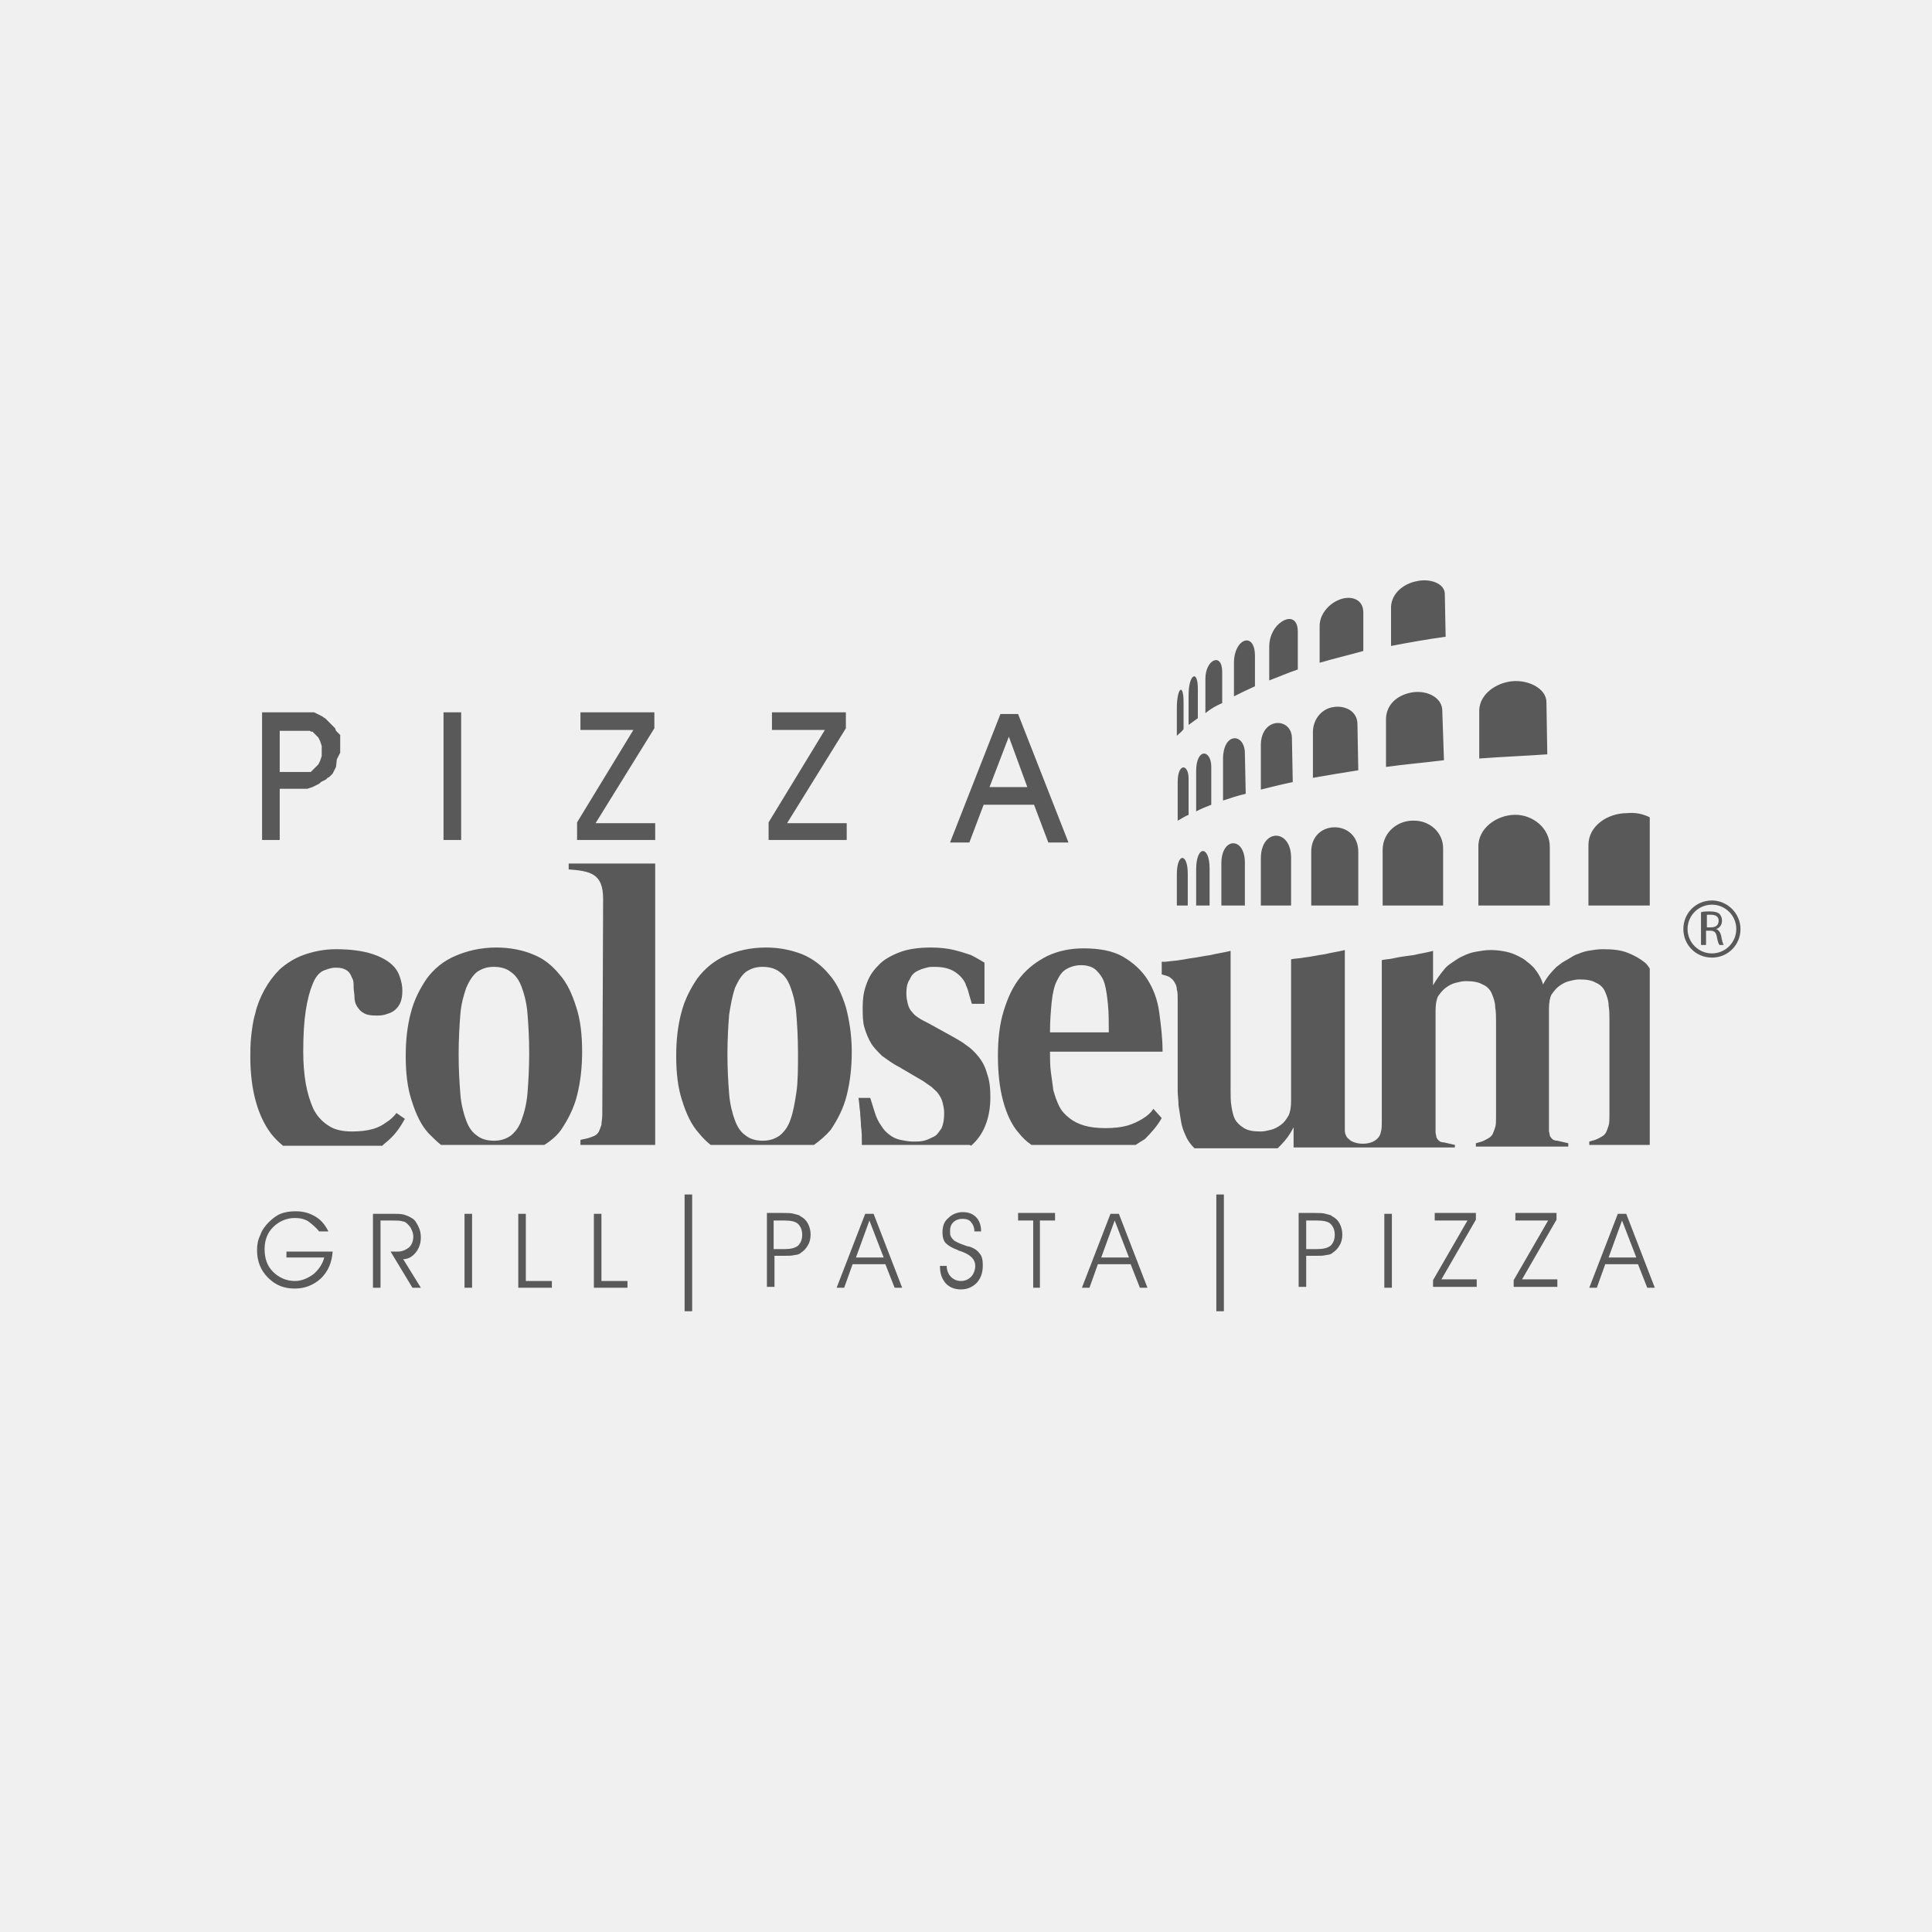
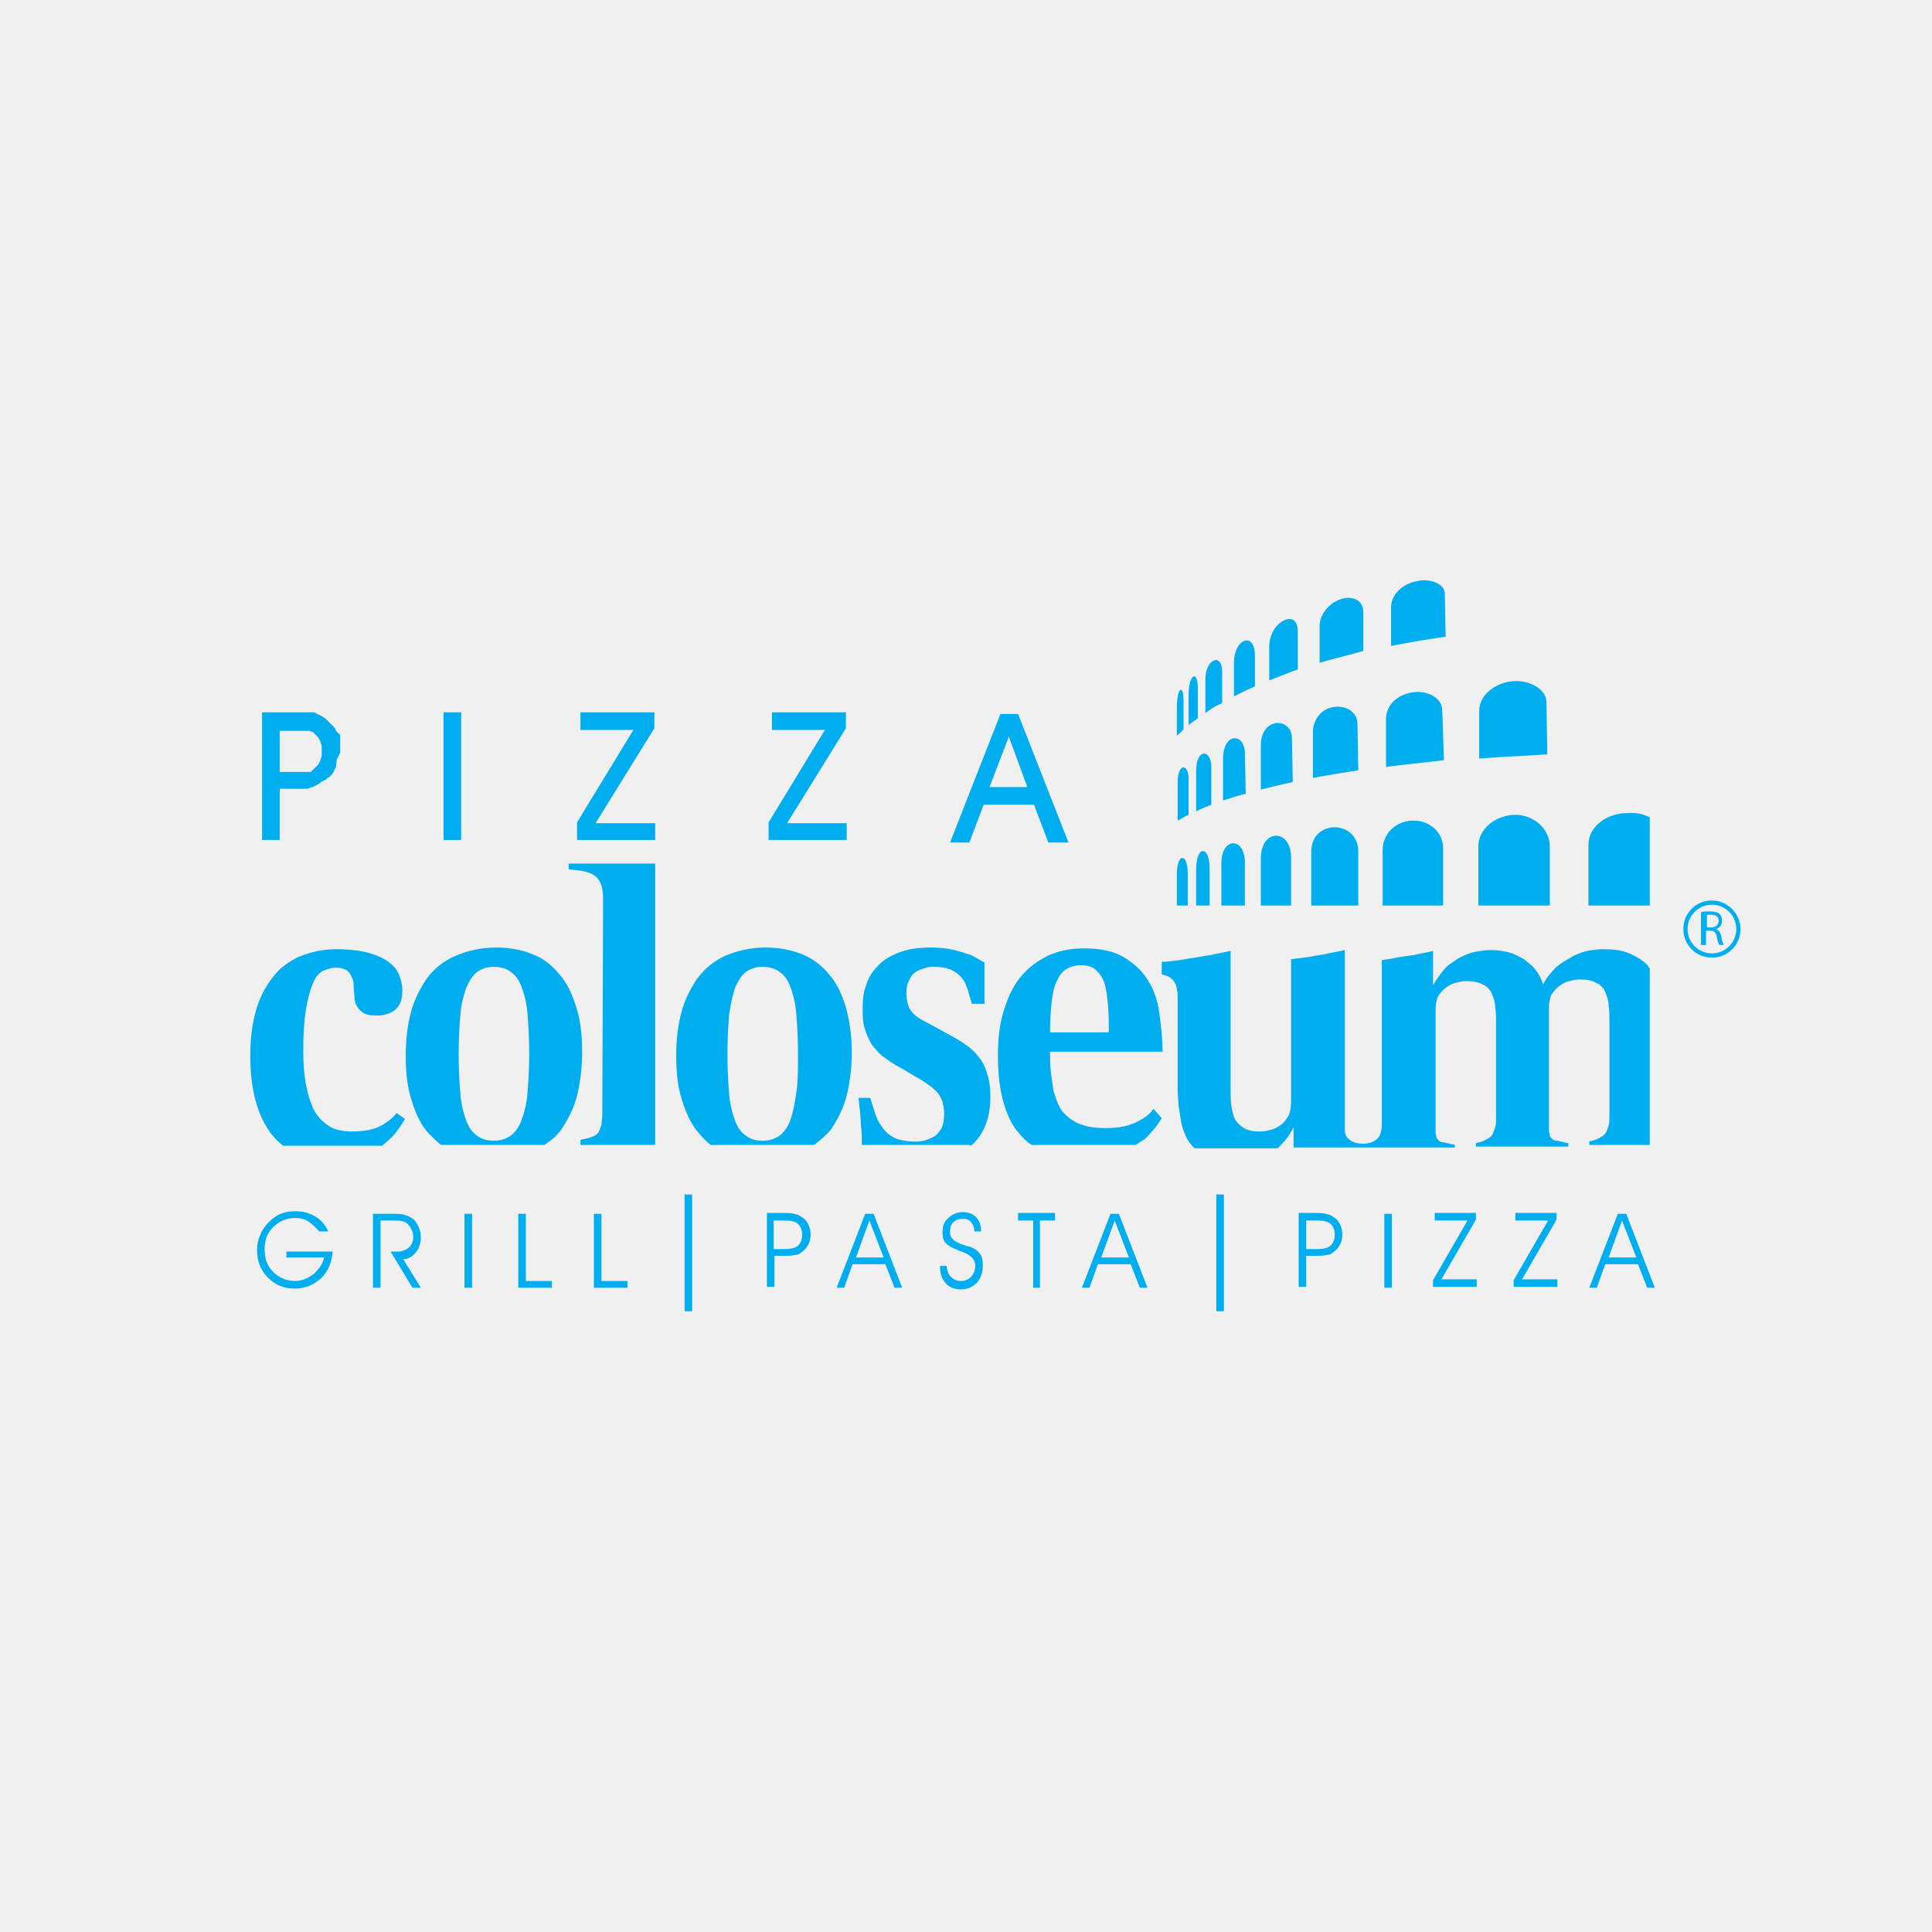
<svg xmlns="http://www.w3.org/2000/svg" width="230" height="230" viewBox="0 0 230 230" fill="none">
-   <path d="M196.4 136.3H189.2V135.9L189.9 135.7C190.2 135.6 190.5 135.4 190.7 135.3C190.9 135.2 191.1 135 191.2 134.8C191.3 134.6 191.4 134.3 191.5 134C191.6 133.7 191.6 133.3 191.6 132.8V121.4C191.6 120.8 191.6 120.3 191.5 119.7C191.5 119.1 191.3 118.6 191.1 118.1C190.9 117.6 190.5 117.2 190 117C189.5 116.7 188.9 116.6 188 116.6C187.6 116.6 187.2 116.7 186.8 116.8C186.4 116.9 186 117.1 185.6 117.4C185.2 117.7 185 118 184.7 118.4C184.5 118.8 184.4 119.4 184.4 120.1V134.6C184.4 134.8 184.5 135 184.5 135.2C184.6 135.4 184.7 135.5 184.8 135.6C184.9 135.7 185.1 135.8 185.4 135.8L186.7 136.1V136.5H175.7V136.1L176.4 135.9C176.7 135.8 177 135.6 177.2 135.5C177.4 135.4 177.6 135.2 177.7 135C177.8 134.8 177.9 134.5 178 134.2C178.1 133.9 178.1 133.5 178.1 133V121.6C178.1 121 178.1 120.5 178 119.9C178 119.3 177.8 118.8 177.6 118.3C177.4 117.8 177 117.4 176.5 117.2C176 116.9 175.3 116.8 174.5 116.8C174.1 116.8 173.7 116.9 173.3 117C172.9 117.1 172.5 117.3 172.1 117.6C171.7 117.9 171.5 118.2 171.2 118.6C171 119 170.9 119.6 170.9 120.3V134.8C170.9 135 171 135.2 171 135.4C171.1 135.6 171.2 135.7 171.3 135.8C171.4 135.9 171.6 136 171.9 136L173.2 136.3V136.6H154V134.2C153.6 135 153.1 135.7 152.5 136.3L152.1 136.7H142.2C141.8 136.3 141.4 135.8 141.2 135.3C140.9 134.7 140.7 134.1 140.6 133.5C140.5 132.9 140.4 132.2 140.3 131.6C140.3 131 140.2 130.4 140.2 129.8V119C140.2 118.5 140.2 118.1 140.1 117.8C140.1 117.5 140 117.2 139.8 116.9C139.7 116.7 139.5 116.5 139.2 116.3C139 116.2 138.7 116.1 138.3 116V114.5H138.7C139.7 114.4 140.6 114.3 141.6 114.1C142.5 114 143.3 113.8 144.1 113.7C144.9 113.5 145.7 113.4 146.5 113.2V129.9C146.5 130.5 146.5 131.1 146.6 131.7C146.7 132.3 146.8 132.8 147 133.2C147.2 133.6 147.6 134 148.1 134.3C148.6 134.6 149.2 134.7 150.1 134.7C150.5 134.7 150.9 134.6 151.3 134.5C151.7 134.4 152.1 134.2 152.5 133.9C152.9 133.6 153.1 133.3 153.4 132.8C153.6 132.4 153.7 131.8 153.7 131.1V114.2C154.2 114.1 154.7 114.1 155.2 114C156.1 113.9 156.9 113.7 157.7 113.6C158.5 113.4 159.3 113.3 160.1 113.1V134.6C160.1 134.9 160.2 135.1 160.3 135.3C160.4 135.5 160.6 135.6 160.8 135.8C162 136.5 164.2 136.2 164.4 134.7C164.5 134.4 164.5 134 164.5 133.5V114.3C164.9 114.2 165.4 114.2 165.8 114.1C166.7 113.9 167.5 113.8 168.3 113.7C169.1 113.5 169.9 113.4 170.6 113.2V117.3C171 116.6 171.5 115.9 172.1 115.2C172.4 114.9 172.7 114.7 173 114.5C173.3 114.3 173.7 114 174.2 113.8C174.6 113.6 175.1 113.4 175.7 113.3C176.3 113.2 176.8 113.1 177.5 113.1C178.2 113.1 178.8 113.2 179.3 113.3C179.8 113.4 180.3 113.6 180.7 113.8C181.1 114 181.5 114.2 181.8 114.5C182.1 114.7 182.4 115 182.6 115.2C183.1 115.8 183.5 116.5 183.7 117.2C184.1 116.4 184.6 115.8 185.3 115.1C185.6 114.9 185.9 114.6 186.3 114.4C186.7 114.2 187.1 113.9 187.5 113.7C188 113.5 188.5 113.3 189 113.2C189.6 113.1 190.2 113 190.8 113C192 113 192.9 113.1 193.7 113.4C194.5 113.7 195.2 114.1 195.7 114.5C196 114.7 196.2 115 196.4 115.3V136.3ZM48.2 133.2C47.7 134.1 47.1 135 46.3 135.7C46.1 135.9 45.8 136.1 45.5 136.4H33.7C33.2 136 32.7 135.5 32.3 135C30.7 132.9 29.8 129.8 29.8 125.8C29.8 125.1 29.8 124.3 29.9 123.4C30 122.5 30.1 121.6 30.4 120.6C30.6 119.7 31 118.7 31.5 117.8C32 116.9 32.6 116.1 33.3 115.4C34.1 114.7 35 114.1 36.1 113.7C37.2 113.3 38.5 113 40 113C41.7 113 43.1 113.2 44.1 113.5C45.1 113.8 45.9 114.2 46.5 114.7C47.1 115.2 47.4 115.7 47.6 116.3C47.8 116.9 47.9 117.4 47.9 117.9C47.9 118.6 47.8 119.1 47.6 119.5C47.4 119.9 47.1 120.2 46.8 120.4C46.5 120.6 46.1 120.7 45.8 120.8C45.4 120.9 45.1 120.9 44.8 120.9C44.1 120.9 43.6 120.8 43.3 120.6C42.9 120.4 42.7 120.1 42.5 119.8C42.3 119.5 42.2 119.1 42.2 118.7C42.2 118.3 42.1 117.9 42.1 117.6C42.1 117.1 42.1 116.7 41.9 116.4C41.8 116.1 41.6 115.8 41.5 115.7C41.3 115.5 41.1 115.4 40.8 115.3C40.5 115.2 40.2 115.2 39.9 115.2C39.4 115.2 38.9 115.4 38.4 115.6C37.9 115.9 37.5 116.4 37.2 117.2C36.9 117.9 36.6 119 36.4 120.3C36.2 121.6 36.1 123.2 36.1 125.2C36.1 126.6 36.2 127.8 36.4 129C36.6 130.1 36.9 131.1 37.3 132C37.7 132.8 38.3 133.5 39.1 134C39.8 134.5 40.8 134.7 41.9 134.7C42.9 134.7 43.7 134.6 44.4 134.4C45.1 134.2 45.6 133.9 46 133.6C46.5 133.3 46.9 132.9 47.2 132.5L48.2 133.2ZM115.4 136.3H102.6V136C102.6 135.4 102.6 134.7 102.5 134.1C102.5 133.5 102.4 132.9 102.4 132.4C102.3 131.8 102.3 131.3 102.2 130.7H103.6L104.1 132.3C104.3 133 104.6 133.6 104.9 134C105.2 134.5 105.5 134.8 105.9 135.1C106.3 135.4 106.7 135.6 107.2 135.7C107.7 135.8 108.2 135.9 108.7 135.9C109.1 135.9 109.6 135.9 110 135.8C110.4 135.7 110.8 135.5 111.2 135.3C111.6 135.1 111.8 134.7 112.1 134.3C112.3 133.8 112.4 133.3 112.4 132.5C112.4 132 112.3 131.6 112.2 131.2C112.1 130.8 111.9 130.5 111.7 130.2C111.5 129.9 111.2 129.7 110.9 129.4C110.6 129.2 110.2 128.9 109.9 128.7L107 127C106.2 126.6 105.6 126.1 105 125.7C104.5 125.2 104 124.7 103.7 124.2C103.4 123.7 103.1 123 102.9 122.3C102.7 121.6 102.7 120.8 102.7 119.9C102.7 119 102.8 118.1 103.1 117.3C103.4 116.4 103.8 115.7 104.5 115C105.1 114.3 106 113.8 107 113.4C108 113 109.3 112.8 110.8 112.8C111.8 112.8 112.8 112.9 113.6 113.1C114.4 113.3 115 113.5 115.6 113.7C116.2 114 116.7 114.3 117.2 114.6V119.5H115.7L115.4 118.5C115.3 118.1 115.2 117.7 115 117.3C114.9 116.9 114.6 116.5 114.3 116.2C114 115.9 113.6 115.6 113.1 115.4C112.6 115.2 112 115.1 111.2 115.1C111 115.1 110.6 115.1 110.3 115.2C109.9 115.3 109.6 115.4 109.2 115.6C108.8 115.8 108.5 116.1 108.3 116.6C108 117 107.9 117.6 107.9 118.3C107.9 118.8 108 119.2 108.1 119.6C108.2 120 108.4 120.3 108.6 120.5C108.8 120.8 109.1 121 109.4 121.2C109.7 121.4 110.1 121.6 110.5 121.8L113.4 123.4C113.9 123.7 114.5 124 115 124.4C115.6 124.8 116 125.2 116.5 125.8C116.9 126.3 117.3 127 117.5 127.8C117.8 128.6 117.9 129.5 117.9 130.6C117.9 131.9 117.7 133 117.3 134C116.9 135 116.3 135.8 115.6 136.4C115.5 136.3 115.4 136.3 115.4 136.3ZM78 136.3H69.1V135.7L70 135.5C70.3 135.4 70.6 135.3 70.8 135.2C71 135.1 71.2 134.9 71.3 134.7C71.4 134.5 71.5 134.2 71.6 133.9C71.6 133.6 71.7 133.2 71.7 132.7L71.8 107C71.8 104 70.3 103.7 67.7 103.5V102.8H78V136.3Z" fill="#595959" />
-   <path d="M64.8 136.3H52.5C52 135.9 51.5 135.4 51 134.9C50.1 133.9 49.5 132.6 49 131C48.5 129.5 48.3 127.7 48.3 125.7C48.3 123.8 48.5 122.1 48.9 120.6C49.3 119 50 117.7 50.8 116.5C51.7 115.3 52.8 114.4 54.2 113.8C55.6 113.2 57.2 112.8 59.1 112.8C60.7 112.8 62.2 113.1 63.4 113.6C64.7 114.1 65.7 114.9 66.6 116C67.5 117 68.1 118.3 68.6 119.9C69.1 121.4 69.3 123.2 69.3 125.2C69.3 127.1 69.1 128.8 68.7 130.4C68.3 132 67.6 133.3 66.8 134.5C66.3 135.2 65.6 135.8 64.8 136.3ZM63 125.4C63 123.5 62.9 122 62.8 120.7C62.7 119.4 62.4 118.3 62.1 117.5C61.8 116.7 61.4 116.1 60.8 115.7C60.3 115.3 59.6 115.1 58.8 115.1C58 115.1 57.4 115.3 56.8 115.7C56.3 116.1 55.9 116.7 55.5 117.6C55.2 118.5 54.9 119.5 54.8 120.8C54.7 122.1 54.6 123.7 54.6 125.5C54.6 127.4 54.7 128.9 54.8 130.2C54.9 131.5 55.2 132.6 55.5 133.4C55.8 134.2 56.2 134.8 56.8 135.2C57.3 135.6 58 135.8 58.8 135.8C59.6 135.8 60.2 135.6 60.8 135.2C61.3 134.8 61.8 134.2 62.1 133.3C62.4 132.5 62.7 131.4 62.8 130.1C62.9 128.8 63 127.2 63 125.4ZM96.9 136.3H84.6C84.1 135.9 83.6 135.4 83.2 134.9C82.3 133.9 81.7 132.6 81.2 131C80.7 129.5 80.5 127.7 80.5 125.7C80.5 123.8 80.7 122.1 81.1 120.6C81.5 119 82.2 117.7 83 116.5C83.9 115.3 85 114.4 86.3 113.8C87.7 113.2 89.3 112.8 91.2 112.8C92.8 112.8 94.2 113.1 95.5 113.6C96.7 114.1 97.8 114.9 98.7 116C99.6 117 100.2 118.3 100.7 119.9C101.1 121.4 101.4 123.2 101.4 125.2C101.4 127.1 101.2 128.8 100.8 130.4C100.4 132 99.7 133.3 98.9 134.5C98.3 135.2 97.6 135.8 96.9 136.3ZM95 125.4C95 123.5 94.9 122 94.8 120.7C94.7 119.4 94.4 118.3 94.1 117.5C93.8 116.7 93.4 116.1 92.8 115.7C92.3 115.3 91.6 115.1 90.8 115.1C90 115.1 89.4 115.3 88.8 115.7C88.3 116.1 87.9 116.7 87.5 117.6C87.2 118.5 87 119.5 86.8 120.8C86.7 122.1 86.6 123.7 86.6 125.5C86.6 127.4 86.7 128.9 86.8 130.2C86.9 131.5 87.2 132.6 87.5 133.4C87.8 134.2 88.2 134.8 88.8 135.2C89.3 135.6 90 135.8 90.8 135.8C91.6 135.8 92.2 135.6 92.8 135.2C93.3 134.8 93.8 134.2 94.1 133.3C94.4 132.5 94.6 131.4 94.8 130.1C95 128.8 95 127.2 95 125.4ZM135.2 136.3H122.8C122.2 135.9 121.7 135.4 121.3 134.9C120.4 133.9 119.8 132.5 119.4 131C119 129.5 118.8 127.7 118.8 125.7C118.8 123.7 119 121.9 119.5 120.3C120 118.7 120.6 117.4 121.5 116.3C122.4 115.2 123.5 114.4 124.7 113.8C126 113.2 127.4 112.9 129 112.9C130.9 112.9 132.5 113.2 133.7 113.9C134.9 114.6 135.9 115.5 136.6 116.6C137.3 117.7 137.8 119 138 120.5C138.2 122 138.4 123.5 138.4 125.2H125C125 126 125 126.8 125.1 127.6C125.2 128.4 125.3 129.1 125.4 129.8C125.6 130.5 125.8 131.1 126.1 131.7C126.4 132.3 126.8 132.7 127.3 133.1C127.8 133.5 128.4 133.8 129.1 134C129.8 134.2 130.6 134.3 131.6 134.3C132.6 134.3 133.5 134.2 134.2 134C134.9 133.8 135.5 133.5 136 133.2C136.5 132.9 137 132.5 137.3 132L138.3 133.1C137.8 134 137.1 134.8 136.3 135.6C135.8 135.9 135.5 136.1 135.2 136.3ZM132 122.9C132 121.7 132 120.6 131.9 119.6C131.8 118.6 131.7 117.8 131.5 117.1C131.3 116.4 130.9 115.9 130.5 115.5C130.1 115.1 129.4 114.9 128.7 114.9C128 114.9 127.4 115.1 126.9 115.4C126.4 115.7 126.1 116.2 125.8 116.8C125.5 117.4 125.3 118.3 125.2 119.3C125.1 120.3 125 121.5 125 122.9H132ZM155.5 145.3V148.7H156.8C157.5 148.7 158 148.6 158.4 148.3C158.7 148 158.9 147.6 158.9 147C158.9 146.4 158.7 146 158.4 145.7C158.1 145.4 157.5 145.3 156.8 145.3H155.5ZM154.6 144.4H156.5C157 144.4 157.5 144.4 157.8 144.5C158.1 144.6 158.4 144.6 158.6 144.8C159 145 159.3 145.3 159.5 145.7C159.7 146.1 159.8 146.5 159.8 147C159.8 147.4 159.7 147.9 159.5 148.2C159.3 148.6 159 148.9 158.7 149.1C158.5 149.3 158.2 149.4 157.9 149.4C157.6 149.5 157.2 149.5 156.7 149.5H155.5V153.2H154.6V144.4ZM165.7 153.3H164.8V144.5H165.7V153.3ZM174.7 145.3H170.8V144.4H175.7V145.2L171.6 152.3H175.8V153.2H170.6V152.4L174.7 145.3ZM184.3 145.3H180.4V144.4H185.3V145.2L181.2 152.3H185.4V153.2H180.2V152.4L184.3 145.3ZM190.1 153.3H189.2L192.6 144.5H193.6L197 153.3H196.1L195 150.5H191.1L190.1 153.3ZM194.8 149.7L193.1 145.3L191.5 149.7H194.8ZM92.1 145.3V148.7H93.4C94.1 148.7 94.6 148.6 95 148.3C95.3 148 95.5 147.6 95.5 147C95.5 146.4 95.3 146 95 145.7C94.7 145.4 94.1 145.3 93.4 145.3H92.1ZM91.3 144.4H93.2C93.7 144.4 94.2 144.4 94.5 144.5C94.8 144.6 95.1 144.6 95.3 144.8C95.7 145 96 145.3 96.2 145.7C96.4 146.1 96.5 146.5 96.5 147C96.5 147.4 96.4 147.9 96.2 148.2C96 148.6 95.7 148.9 95.4 149.1C95.2 149.3 94.9 149.4 94.6 149.4C94.3 149.5 93.9 149.5 93.4 149.5H92.2V153.2H91.3V144.4ZM100.5 153.3H99.6L103 144.5H104L107.4 153.3H106.5L105.4 150.5H101.5L100.5 153.3ZM105.2 149.7L103.5 145.3L101.9 149.7H105.2ZM111.9 150.7H112.7C112.7 151.2 112.9 151.7 113.2 152C113.5 152.3 113.9 152.5 114.4 152.5C114.9 152.5 115.3 152.3 115.6 152C115.9 151.7 116.1 151.2 116.1 150.7C116.1 149.9 115.5 149.3 114.2 148.9C114.1 148.9 114 148.8 114 148.8C113.4 148.6 112.9 148.3 112.6 148C112.3 147.7 112.2 147.2 112.2 146.7C112.2 146 112.4 145.4 112.9 145C113.3 144.6 113.9 144.3 114.6 144.3C115.3 144.3 115.8 144.5 116.2 144.9C116.6 145.3 116.8 145.9 116.8 146.6H116C116 146.1 115.8 145.7 115.6 145.5C115.4 145.2 115 145.1 114.6 145.1C114.2 145.1 113.8 145.2 113.5 145.5C113.2 145.8 113.1 146.1 113.1 146.6C113.1 146.8 113.1 147 113.2 147.2C113.3 147.4 113.4 147.5 113.6 147.7C113.8 147.8 114.1 148 114.7 148.2C115 148.3 115.2 148.4 115.4 148.4C116 148.6 116.4 148.9 116.6 149.2C116.9 149.5 117 150 117 150.6C117 151.5 116.8 152.1 116.3 152.7C115.8 153.2 115.2 153.5 114.4 153.5C113.7 153.5 113.1 153.3 112.6 152.8C112.1 152.2 111.9 151.6 111.9 150.7ZM123.9 153.3H123V145.3H121.2V144.4H125.6V145.3H123.8V153.3H123.9ZM129.7 153.3H128.8L132.2 144.5H133.2L136.6 153.3H135.7L134.6 150.5H130.7L129.7 153.3ZM134.4 149.7L132.7 145.3L131.1 149.7H134.4ZM34.1 149H39.6C39.5 150.3 39.1 151.3 38.2 152.2C37.3 153 36.3 153.4 35.1 153.4C33.8 153.4 32.8 153 31.9 152.1C31 151.2 30.6 150.1 30.6 148.8C30.6 148.2 30.7 147.6 31 147C31.2 146.4 31.6 145.9 32 145.5C32.4 145.1 32.9 144.7 33.4 144.5C33.9 144.3 34.5 144.2 35.2 144.2C36.1 144.2 36.8 144.4 37.5 144.8C38.2 145.2 38.7 145.8 39.1 146.6H38C37.6 146.1 37.1 145.7 36.7 145.4C36.2 145.1 35.7 145 35.1 145C34.1 145 33.2 145.4 32.5 146.1C31.8 146.8 31.5 147.7 31.5 148.7C31.5 149.8 31.8 150.7 32.5 151.4C33.2 152.1 34.1 152.5 35.1 152.5C35.9 152.5 36.6 152.2 37.3 151.7C37.9 151.2 38.4 150.5 38.6 149.7H34.1V149ZM45.3 145.3V153.3H44.4V144.5H46.8C47.3 144.5 47.7 144.5 48.1 144.6C48.4 144.7 48.7 144.8 49 145C49.4 145.2 49.6 145.6 49.8 146C50 146.4 50.1 146.8 50.1 147.3C50.1 148 49.9 148.6 49.5 149.1C49.1 149.6 48.6 149.9 48 149.9L50.1 153.3H49.1L46.5 149H47.3C47.9 149 48.3 148.8 48.7 148.5C49 148.2 49.2 147.8 49.2 147.2C49.2 146.9 49.1 146.6 49 146.4C48.9 146.1 48.7 145.9 48.5 145.7C48.3 145.5 48.1 145.4 47.9 145.4C47.7 145.3 47.2 145.3 46.6 145.3H45.3ZM56.2 153.3H55.3V144.5H56.2V153.3ZM65.7 153.3H61.7V144.5H62.6V152.5H65.7V153.3ZM74.7 153.3H70.7V144.5H71.6V152.5H74.7V153.3ZM81.5 142.2H82.4V156.1H81.5V142.2ZM144.8 142.2H145.7V156.1H144.8V142.2ZM33.3 91.9H37L37.1 91.8L37.2 91.7L37.3 91.6L37.4 91.5L37.5 91.4L37.7 91.2L37.9 91L38 90.8L38.1 90.6L38.2 90.3L38.3 90V88.8L38.2 88.5L38.1 88.2L38 88L37.9 87.8L37.7 87.6L37.5 87.4L37.4 87.3L37.3 87.2L37.2 87.1H37L36.9 87H33.3V91.9ZM33.3 100H31.2V84.8H37.4L37.6 84.9L37.8 85L38 85.1L38.2 85.2L38.4 85.3L38.5 85.4L38.7 85.5L38.9 85.7L39.1 85.9L39.3 86.1L39.5 86.3L39.7 86.5L39.9 86.7L40 87L40.1 87.1L40.2 87.2L40.3 87.3L40.4 87.4L40.5 87.5V89.6L40.4 89.8L40.3 90L40.2 90.2L40.1 90.4L40 91.3L39.9 91.5L39.8 91.7L39.7 91.9L39.6 92.1L39.4 92.3L39.2 92.5L39 92.6L38.8 92.8L38.6 92.9L38.4 93L38.2 93.1L38 93.3L37.8 93.4L37.6 93.5L37.4 93.6L37.2 93.7L36.9 93.8L36.6 93.9H33.3V100ZM54.9 100H52.8V84.8H54.9V100ZM78 100H68.7V97.9L75.4 86.9H69.1V84.8H77.9V86.7L70.9 98H78V100ZM100.8 100H91.5V97.9L98.2 86.9H91.9V84.8H100.7V86.7L93.7 98H100.8V100ZM122.3 93.7L120.1 87.7L117.8 93.7H122.3ZM117.1 95.8L115.4 100.3H113.1L119.1 85H121.2L127.2 100.3H124.8L123.1 95.8H117.1ZM165.6 76.9V72.2C165.7 70.6 167.1 69.5 168.6 69.2C170.3 68.8 172 69.5 172 70.7L172.1 75.8C169.9 76.1 167.7 76.5 165.6 76.9ZM157.1 78.9V74.5C157.1 73.2 158.1 72 159.2 71.5C160.6 70.8 162.3 71.2 162.3 72.9V77.5C160.5 78 158.8 78.4 157.1 78.9ZM151.1 81V77C151.1 75.6 151.8 74.5 152.6 74C153.5 73.4 154.5 73.6 154.5 75.2V79.7C153.3 80.1 152.2 80.6 151.1 81ZM146.9 82.9V78.9C146.9 76 149.4 75.1 149.4 78.1V81.7C148.5 82.1 147.7 82.5 146.9 82.9ZM143.5 84.9V80.8C143.5 78.5 145.5 77.6 145.5 80V83.7C144.8 84 144.1 84.4 143.5 84.9ZM141.5 86.3V82.7C141.5 80.3 142.6 79.6 142.6 82V85.5C142.2 85.8 141.9 86 141.5 86.3ZM140.1 87.6V84.3C140.1 81.9 140.9 81.2 140.9 83.6V86.8C140.7 87.1 140.4 87.3 140.1 87.6ZM140.1 107.8H141.4V104C141.4 101.5 140.1 101.5 140.1 104.1V107.8ZM142.4 107.8H144V103.4C144 100.6 142.4 100.6 142.4 103.5V107.8ZM145.4 107.8H148.2V102.7C148.2 99.6 145.4 99.6 145.4 102.8V107.8ZM150.1 107.8H153.7V102.1C153.7 98.6 150.1 98.6 150.1 102.2V107.8ZM156.1 107.8H161.7V101.4C161.7 97.5 156 97.5 156.1 101.5V107.8ZM164.7 107.8H171.8V101C171.8 99 170.1 97.7 168.4 97.7C166.5 97.6 164.6 99 164.6 101.2V107.8H164.7ZM175.9 107.8H184.5V100.8C184.5 98.6 182.5 97 180.4 97C178.2 97 175.9 98.6 176 100.9V107.8H175.9ZM189.1 107.8H196.4V97.3C195.6 96.9 194.7 96.7 193.7 96.8C191.4 96.8 189.1 98.3 189.1 100.6V107.8ZM176.1 90.3V84.5C176.2 82.6 178.1 81.3 180 81.1C182 80.9 184.1 82 184.1 83.6L184.2 89.8C181.4 90 178.7 90.1 176.1 90.3ZM165 91.3V85.5C165.1 83.6 166.7 82.6 168.3 82.4C170 82.2 171.7 83.1 171.7 84.6L171.9 90.5C169.5 90.8 167.2 91 165 91.3ZM156.3 92.6V87C156.4 85.4 157.5 84.4 158.6 84.2C160 83.9 161.6 84.6 161.6 86.2L161.7 91.7C159.8 92 158 92.3 156.3 92.6ZM150.1 94V88.6C150.2 85.3 153.8 85.4 153.8 87.9L153.9 93.1C152.5 93.4 151.3 93.7 150.1 94ZM145.6 95.3V90.2C145.7 87.1 148.2 87.3 148.2 89.7L148.3 94.5C147.4 94.7 146.5 95 145.6 95.3ZM142.4 96.6V91.8C142.4 89 144.2 89.2 144.2 91.3V95.8C143.5 96.1 142.9 96.3 142.4 96.6ZM140.2 97.7V93.1C140.2 90.8 141.5 90.9 141.5 92.7V97C141 97.2 140.6 97.5 140.2 97.7ZM202.6 112.5H203.1V110.8H203.6C204.1 110.8 204.3 111 204.4 111.6C204.5 112.1 204.6 112.4 204.7 112.5H205.2C205.1 112.3 205 112 204.9 111.4C204.8 111 204.6 110.7 204.3 110.6C204.7 110.5 205 110.1 205 109.6C205 109.3 204.9 109 204.7 108.8C204.5 108.6 204.1 108.5 203.5 108.5C203.2 108.5 202.8 108.5 202.5 108.6V112.5H202.6ZM203.2 108.9H203.7C204.2 108.9 204.6 109.1 204.6 109.6C204.6 110.1 204.3 110.4 203.7 110.4H203.2V108.9Z" fill="#595959" />
-   <path d="M203.8 113.5C202.2 113.5 200.9 112.2 200.9 110.6C200.9 109 202.2 107.7 203.8 107.7C205.4 107.7 206.7 109 206.7 110.6C206.7 112.2 205.4 113.5 203.8 113.5ZM203.8 107.2C201.9 107.2 200.4 108.7 200.4 110.6C200.4 112.5 201.9 114 203.8 114C205.7 114 207.2 112.5 207.2 110.6C207.2 108.7 205.6 107.2 203.8 107.2Z" fill="#595959" />
+   <g clip-path="url(#clip0_298_8615)">
+     <path d="M196.4 136.3H189.2V135.9L189.9 135.7C190.2 135.6 190.5 135.4 190.7 135.3C190.9 135.2 191.1 135 191.2 134.8C191.3 134.6 191.4 134.3 191.5 134C191.6 133.7 191.6 133.3 191.6 132.8V121.4C191.6 120.8 191.6 120.3 191.5 119.7C191.5 119.1 191.3 118.6 191.1 118.1C190.9 117.6 190.5 117.2 190 117C189.5 116.7 188.9 116.6 188 116.6C187.6 116.6 187.2 116.7 186.8 116.8C186.4 116.9 186 117.1 185.6 117.4C185.2 117.7 185 118 184.7 118.4C184.5 118.8 184.4 119.4 184.4 120.1V134.6C184.4 134.8 184.5 135 184.5 135.2C184.6 135.4 184.7 135.5 184.8 135.6C184.9 135.7 185.1 135.8 185.4 135.8L186.7 136.1V136.5H175.7V136.1L176.4 135.9C176.7 135.8 177 135.6 177.2 135.5C177.4 135.4 177.6 135.2 177.7 135C177.8 134.8 177.9 134.5 178 134.2C178.1 133.9 178.1 133.5 178.1 133V121.6C178.1 121 178.1 120.5 178 119.9C178 119.3 177.8 118.8 177.6 118.3C177.4 117.8 177 117.4 176.5 117.2C176 116.9 175.3 116.8 174.5 116.8C174.1 116.8 173.7 116.9 173.3 117C172.9 117.1 172.5 117.3 172.1 117.6C171.7 117.9 171.5 118.2 171.2 118.6C171 119 170.9 119.6 170.9 120.3V134.8C170.9 135 171 135.2 171 135.4C171.1 135.6 171.2 135.7 171.3 135.8C171.4 135.9 171.6 136 171.9 136L173.2 136.3V136.6H154V134.2C153.6 135 153.1 135.7 152.5 136.3L152.1 136.7H142.2C141.8 136.3 141.4 135.8 141.2 135.3C140.9 134.7 140.7 134.1 140.6 133.5C140.5 132.9 140.4 132.2 140.3 131.6C140.3 131 140.2 130.4 140.2 129.8V119C140.2 118.5 140.2 118.1 140.1 117.8C140.1 117.5 140 117.2 139.8 116.9C139.7 116.7 139.5 116.5 139.2 116.3C139 116.2 138.7 116.1 138.3 116V114.5H138.7C139.7 114.4 140.6 114.3 141.6 114.1C142.5 114 143.3 113.8 144.1 113.7C144.9 113.5 145.7 113.4 146.5 113.2V129.9C146.5 130.5 146.5 131.1 146.6 131.7C146.7 132.3 146.8 132.8 147 133.2C147.2 133.6 147.6 134 148.1 134.3C148.6 134.6 149.2 134.7 150.1 134.7C150.5 134.7 150.9 134.6 151.3 134.5C151.7 134.4 152.1 134.2 152.5 133.9C152.9 133.6 153.1 133.3 153.4 132.8C153.6 132.4 153.7 131.8 153.7 131.1V114.2C154.2 114.1 154.7 114.1 155.2 114C156.1 113.9 156.9 113.7 157.7 113.6C158.5 113.4 159.3 113.3 160.1 113.1V134.6C160.1 134.9 160.2 135.1 160.3 135.3C160.4 135.5 160.6 135.6 160.8 135.8C162 136.5 164.2 136.2 164.4 134.7C164.5 134.4 164.5 134 164.5 133.5V114.3C164.9 114.2 165.4 114.2 165.8 114.1C166.7 113.9 167.5 113.8 168.3 113.7C169.1 113.5 169.9 113.4 170.6 113.2V117.3C171 116.6 171.5 115.9 172.1 115.2C172.4 114.9 172.7 114.7 173 114.5C173.3 114.3 173.7 114 174.2 113.8C174.6 113.6 175.1 113.4 175.7 113.3C176.3 113.2 176.8 113.1 177.5 113.1C178.2 113.1 178.8 113.2 179.3 113.3C179.8 113.4 180.3 113.6 180.7 113.8C181.1 114 181.5 114.2 181.8 114.5C182.1 114.7 182.4 115 182.6 115.2C183.1 115.8 183.5 116.5 183.7 117.2C184.1 116.4 184.6 115.8 185.3 115.1C185.6 114.9 185.9 114.6 186.3 114.4C186.7 114.2 187.1 113.9 187.5 113.7C188 113.5 188.5 113.3 189 113.2C189.6 113.1 190.2 113 190.8 113C192 113 192.9 113.1 193.7 113.4C194.5 113.7 195.2 114.1 195.7 114.5C196 114.7 196.2 115 196.4 115.3V136.3ZM48.2 133.2C47.7 134.1 47.1 135 46.3 135.7C46.1 135.9 45.8 136.1 45.5 136.4H33.7C33.2 136 32.7 135.5 32.3 135C30.7 132.9 29.8 129.8 29.8 125.8C29.8 125.1 29.8 124.3 29.9 123.4C30 122.5 30.1 121.6 30.4 120.6C30.6 119.7 31 118.7 31.5 117.8C32 116.9 32.6 116.1 33.3 115.4C34.1 114.7 35 114.1 36.1 113.7C37.2 113.3 38.5 113 40 113C41.7 113 43.1 113.2 44.1 113.5C45.1 113.8 45.9 114.2 46.5 114.7C47.1 115.2 47.4 115.7 47.6 116.3C47.8 116.9 47.9 117.4 47.9 117.9C47.9 118.6 47.8 119.1 47.6 119.5C47.4 119.9 47.1 120.2 46.8 120.4C46.5 120.6 46.1 120.7 45.8 120.8C45.4 120.9 45.1 120.9 44.8 120.9C44.1 120.9 43.6 120.8 43.3 120.6C42.9 120.4 42.7 120.1 42.5 119.8C42.3 119.5 42.2 119.1 42.2 118.7C42.2 118.3 42.1 117.9 42.1 117.6C42.1 117.1 42.1 116.7 41.9 116.4C41.8 116.1 41.6 115.8 41.5 115.7C41.3 115.5 41.1 115.4 40.8 115.3C40.5 115.2 40.2 115.2 39.9 115.2C39.4 115.2 38.9 115.4 38.4 115.6C37.9 115.9 37.5 116.4 37.2 117.2C36.9 117.9 36.6 119 36.4 120.3C36.2 121.6 36.1 123.2 36.1 125.2C36.1 126.6 36.2 127.8 36.4 129C36.6 130.1 36.9 131.1 37.3 132C37.7 132.8 38.3 133.5 39.1 134C39.8 134.5 40.8 134.7 41.9 134.7C42.9 134.7 43.7 134.6 44.4 134.4C45.1 134.2 45.6 133.9 46 133.6C46.5 133.3 46.9 132.9 47.2 132.5L48.2 133.2ZM115.4 136.3H102.6V136C102.6 135.4 102.6 134.7 102.5 134.1C102.5 133.5 102.4 132.9 102.4 132.4C102.3 131.8 102.3 131.3 102.2 130.7H103.6L104.1 132.3C104.3 133 104.6 133.6 104.9 134C105.2 134.5 105.5 134.8 105.9 135.1C106.3 135.4 106.7 135.6 107.2 135.7C107.7 135.8 108.2 135.9 108.7 135.9C109.1 135.9 109.6 135.9 110 135.8C110.4 135.7 110.8 135.5 111.2 135.3C111.6 135.1 111.8 134.7 112.1 134.3C112.3 133.8 112.4 133.3 112.4 132.5C112.4 132 112.3 131.6 112.2 131.2C112.1 130.8 111.9 130.5 111.7 130.2C111.5 129.9 111.2 129.7 110.9 129.4C110.6 129.2 110.2 128.9 109.9 128.7L107 127C106.2 126.6 105.6 126.1 105 125.7C104.5 125.2 104 124.7 103.7 124.2C103.4 123.7 103.1 123 102.9 122.3C102.7 121.6 102.7 120.8 102.7 119.9C102.7 119 102.8 118.1 103.1 117.3C103.4 116.4 103.8 115.7 104.5 115C105.1 114.3 106 113.8 107 113.4C108 113 109.3 112.8 110.8 112.8C111.8 112.8 112.8 112.9 113.6 113.1C114.4 113.3 115 113.5 115.6 113.7C116.2 114 116.7 114.3 117.2 114.6V119.5H115.7L115.4 118.5C115.3 118.1 115.2 117.7 115 117.3C114.9 116.9 114.6 116.5 114.3 116.2C114 115.9 113.6 115.6 113.1 115.4C112.6 115.2 112 115.1 111.2 115.1C111 115.1 110.6 115.1 110.3 115.2C109.9 115.3 109.6 115.4 109.2 115.6C108.8 115.8 108.5 116.1 108.3 116.6C108 117 107.9 117.6 107.9 118.3C107.9 118.8 108 119.2 108.1 119.6C108.2 120 108.4 120.3 108.6 120.5C108.8 120.8 109.1 121 109.4 121.2C109.7 121.4 110.1 121.6 110.5 121.8L113.4 123.4C113.9 123.7 114.5 124 115 124.4C115.6 124.8 116 125.2 116.5 125.8C116.9 126.3 117.3 127 117.5 127.8C117.8 128.6 117.9 129.5 117.9 130.6C117.9 131.9 117.7 133 117.3 134C116.9 135 116.3 135.8 115.6 136.4C115.5 136.3 115.4 136.3 115.4 136.3ZM78 136.3H69.1V135.7L70 135.5C70.3 135.4 70.6 135.3 70.8 135.2C71 135.1 71.2 134.9 71.3 134.7C71.4 134.5 71.5 134.2 71.6 133.9C71.6 133.6 71.7 133.2 71.7 132.7L71.8 107C71.8 104 70.3 103.7 67.7 103.5V102.8H78V136.3Z" fill="#00ADEE" />
+     <path d="M64.8 136.3H52.5C52 135.9 51.5 135.4 51 134.9C50.1 133.9 49.5 132.6 49 131C48.5 129.5 48.3 127.7 48.3 125.7C48.3 123.8 48.5 122.1 48.9 120.6C49.3 119 50 117.7 50.8 116.5C51.7 115.3 52.8 114.4 54.2 113.8C55.6 113.2 57.2 112.8 59.1 112.8C60.7 112.8 62.2 113.1 63.4 113.6C64.7 114.1 65.7 114.9 66.6 116C67.5 117 68.1 118.3 68.6 119.9C69.1 121.4 69.3 123.2 69.3 125.2C69.3 127.1 69.1 128.8 68.7 130.4C68.3 132 67.6 133.3 66.8 134.5C66.3 135.2 65.6 135.8 64.8 136.3ZM63 125.4C63 123.5 62.9 122 62.8 120.7C62.7 119.4 62.4 118.3 62.1 117.5C61.8 116.7 61.4 116.1 60.8 115.7C60.3 115.3 59.6 115.1 58.8 115.1C58 115.1 57.4 115.3 56.8 115.7C56.3 116.1 55.9 116.7 55.5 117.6C55.2 118.5 54.9 119.5 54.8 120.8C54.7 122.1 54.6 123.7 54.6 125.5C54.6 127.4 54.7 128.9 54.8 130.2C54.9 131.5 55.2 132.6 55.5 133.4C55.8 134.2 56.2 134.8 56.8 135.2C57.3 135.6 58 135.8 58.8 135.8C59.6 135.8 60.2 135.6 60.8 135.2C61.3 134.8 61.8 134.2 62.1 133.3C62.4 132.5 62.7 131.4 62.8 130.1C62.9 128.8 63 127.2 63 125.4ZM96.9 136.3H84.6C84.1 135.9 83.6 135.4 83.2 134.9C82.3 133.9 81.7 132.6 81.2 131C80.7 129.5 80.5 127.7 80.5 125.7C80.5 123.8 80.7 122.1 81.1 120.6C81.5 119 82.2 117.7 83 116.5C83.9 115.3 85 114.4 86.3 113.8C87.7 113.2 89.3 112.8 91.2 112.8C92.8 112.8 94.2 113.1 95.5 113.6C96.7 114.1 97.8 114.9 98.7 116C99.6 117 100.2 118.3 100.7 119.9C101.1 121.4 101.4 123.2 101.4 125.2C101.4 127.1 101.2 128.8 100.8 130.4C100.4 132 99.7 133.3 98.9 134.5C98.3 135.2 97.6 135.8 96.9 136.3ZM95 125.4C95 123.5 94.9 122 94.8 120.7C94.7 119.4 94.4 118.3 94.1 117.5C93.8 116.7 93.4 116.1 92.8 115.7C92.3 115.3 91.6 115.1 90.8 115.1C90 115.1 89.4 115.3 88.8 115.7C88.3 116.1 87.9 116.7 87.5 117.6C87.2 118.5 87 119.5 86.8 120.8C86.7 122.1 86.6 123.7 86.6 125.5C86.6 127.4 86.7 128.9 86.8 130.2C86.9 131.5 87.2 132.6 87.5 133.4C87.8 134.2 88.2 134.8 88.8 135.2C89.3 135.6 90 135.8 90.8 135.8C91.6 135.8 92.2 135.6 92.8 135.2C93.3 134.8 93.8 134.2 94.1 133.3C94.4 132.5 94.6 131.4 94.8 130.1C95 128.8 95 127.2 95 125.4ZM135.2 136.3H122.8C122.2 135.9 121.7 135.4 121.3 134.9C120.4 133.9 119.8 132.5 119.4 131C119 129.5 118.8 127.7 118.8 125.7C118.8 123.7 119 121.9 119.5 120.3C120 118.7 120.6 117.4 121.5 116.3C122.4 115.2 123.5 114.4 124.7 113.8C126 113.2 127.4 112.9 129 112.9C130.9 112.9 132.5 113.2 133.7 113.9C134.9 114.6 135.9 115.5 136.6 116.6C137.3 117.7 137.8 119 138 120.5C138.2 122 138.4 123.5 138.4 125.2H125C125 126 125 126.8 125.1 127.6C125.2 128.4 125.3 129.1 125.4 129.8C125.6 130.5 125.8 131.1 126.1 131.7C126.4 132.3 126.8 132.7 127.3 133.1C127.8 133.5 128.4 133.8 129.1 134C129.8 134.2 130.6 134.3 131.6 134.3C132.6 134.3 133.5 134.2 134.2 134C134.9 133.8 135.5 133.5 136 133.2C136.5 132.9 137 132.5 137.3 132L138.3 133.1C137.8 134 137.1 134.8 136.3 135.6C135.8 135.9 135.5 136.1 135.2 136.3ZM132 122.9C132 121.7 132 120.6 131.9 119.6C131.8 118.6 131.7 117.8 131.5 117.1C131.3 116.4 130.9 115.9 130.5 115.5C130.1 115.1 129.4 114.9 128.7 114.9C128 114.9 127.4 115.1 126.9 115.4C126.4 115.7 126.1 116.2 125.8 116.8C125.5 117.4 125.3 118.3 125.2 119.3C125.1 120.3 125 121.5 125 122.9H132ZM155.5 145.3V148.7H156.8C157.5 148.7 158 148.6 158.4 148.3C158.7 148 158.9 147.6 158.9 147C158.9 146.4 158.7 146 158.4 145.7C158.1 145.4 157.5 145.3 156.8 145.3H155.5ZM154.6 144.4H156.5C157 144.4 157.5 144.4 157.8 144.5C158.1 144.6 158.4 144.6 158.6 144.8C159 145 159.3 145.3 159.5 145.7C159.7 146.1 159.8 146.5 159.8 147C159.8 147.4 159.7 147.9 159.5 148.2C159.3 148.6 159 148.9 158.7 149.1C158.5 149.3 158.2 149.4 157.9 149.4C157.6 149.5 157.2 149.5 156.7 149.5H155.5V153.2H154.6V144.4ZM165.7 153.3H164.8V144.5H165.7V153.3ZM174.7 145.3H170.8V144.4H175.7V145.2L171.6 152.3H175.8V153.2H170.6V152.4L174.7 145.3ZM184.3 145.3H180.4V144.4H185.3V145.2L181.2 152.3H185.4V153.2H180.2V152.4L184.3 145.3ZM190.1 153.3H189.2L192.6 144.5H193.6L197 153.3H196.1L195 150.5H191.1L190.1 153.3ZM194.8 149.7L193.1 145.3L191.5 149.7H194.8ZM92.1 145.3V148.7H93.4C94.1 148.7 94.6 148.6 95 148.3C95.3 148 95.5 147.6 95.5 147C95.5 146.4 95.3 146 95 145.7C94.7 145.4 94.1 145.3 93.4 145.3H92.1ZM91.3 144.4H93.2C93.7 144.4 94.2 144.4 94.5 144.5C94.8 144.6 95.1 144.6 95.3 144.8C95.7 145 96 145.3 96.2 145.7C96.4 146.1 96.5 146.5 96.5 147C96.5 147.4 96.4 147.9 96.2 148.2C96 148.6 95.7 148.9 95.4 149.1C95.2 149.3 94.9 149.4 94.6 149.4C94.3 149.5 93.9 149.5 93.4 149.5H92.2V153.2H91.3V144.4ZM100.5 153.3H99.6L103 144.5H104L107.4 153.3H106.5L105.4 150.5H101.5L100.5 153.3ZM105.2 149.7L103.5 145.3L101.9 149.7H105.2ZM111.9 150.7H112.7C112.7 151.2 112.9 151.7 113.2 152C113.5 152.3 113.9 152.5 114.4 152.5C114.9 152.5 115.3 152.3 115.6 152C115.9 151.7 116.1 151.2 116.1 150.7C116.1 149.9 115.5 149.3 114.2 148.9C114.1 148.9 114 148.8 114 148.8C113.4 148.6 112.9 148.3 112.6 148C112.3 147.7 112.2 147.2 112.2 146.7C112.2 146 112.4 145.4 112.9 145C113.3 144.6 113.9 144.3 114.6 144.3C115.3 144.3 115.8 144.5 116.2 144.9C116.6 145.3 116.8 145.9 116.8 146.6H116C116 146.1 115.8 145.7 115.6 145.5C115.4 145.2 115 145.1 114.6 145.1C114.2 145.1 113.8 145.2 113.5 145.5C113.2 145.8 113.1 146.1 113.1 146.6C113.1 146.8 113.1 147 113.2 147.2C113.3 147.4 113.4 147.5 113.6 147.7C113.8 147.8 114.1 148 114.7 148.2C115 148.3 115.2 148.4 115.4 148.4C116 148.6 116.4 148.9 116.6 149.2C116.9 149.5 117 150 117 150.6C117 151.5 116.8 152.1 116.3 152.7C115.8 153.2 115.2 153.5 114.4 153.5C113.7 153.5 113.1 153.3 112.6 152.8C112.1 152.2 111.9 151.6 111.9 150.7ZM123.9 153.3H123V145.3H121.2V144.4H125.6V145.3H123.8V153.3H123.9ZM129.7 153.3H128.8L132.2 144.5H133.2L136.6 153.3H135.7L134.6 150.5H130.7L129.7 153.3ZM134.4 149.7L132.7 145.3L131.1 149.7H134.4ZM34.1 149H39.6C39.5 150.3 39.1 151.3 38.2 152.2C37.3 153 36.3 153.4 35.1 153.4C33.8 153.4 32.8 153 31.9 152.1C31 151.2 30.6 150.1 30.6 148.8C30.6 148.2 30.7 147.6 31 147C31.2 146.4 31.6 145.9 32 145.5C32.4 145.1 32.9 144.7 33.4 144.5C33.9 144.3 34.5 144.2 35.2 144.2C36.1 144.2 36.8 144.4 37.5 144.8C38.2 145.2 38.7 145.8 39.1 146.6H38C37.6 146.1 37.1 145.7 36.7 145.4C36.2 145.1 35.7 145 35.1 145C34.1 145 33.2 145.4 32.5 146.1C31.8 146.8 31.5 147.7 31.5 148.7C31.5 149.8 31.8 150.7 32.5 151.4C33.2 152.1 34.1 152.5 35.1 152.5C35.9 152.5 36.6 152.2 37.3 151.7C37.9 151.2 38.4 150.5 38.6 149.7H34.1V149ZM45.3 145.3V153.3H44.4V144.5H46.8C47.3 144.5 47.7 144.5 48.1 144.6C48.4 144.7 48.7 144.8 49 145C49.4 145.2 49.6 145.6 49.8 146C50 146.4 50.1 146.8 50.1 147.3C50.1 148 49.9 148.6 49.5 149.1C49.1 149.6 48.6 149.9 48 149.9L50.1 153.3H49.1L46.5 149H47.3C47.9 149 48.3 148.8 48.7 148.5C49 148.2 49.2 147.8 49.2 147.2C49.2 146.9 49.1 146.6 49 146.4C48.9 146.1 48.7 145.9 48.5 145.7C48.3 145.5 48.1 145.4 47.9 145.4C47.7 145.3 47.2 145.3 46.6 145.3H45.3ZM56.2 153.3H55.3V144.5H56.2V153.3ZM65.7 153.3H61.7V144.5H62.6V152.5H65.7V153.3ZM74.7 153.3H70.7V144.5H71.6V152.5H74.7V153.3ZM81.5 142.2H82.4V156.1H81.5V142.2ZM144.8 142.2H145.7V156.1H144.8V142.2ZM33.3 91.9H37L37.1 91.8L37.2 91.7L37.3 91.6L37.4 91.5L37.5 91.4L37.7 91.2L37.9 91L38 90.8L38.1 90.6L38.2 90.3L38.3 90V88.8L38.2 88.5L38.1 88.2L38 88L37.9 87.8L37.7 87.6L37.5 87.4L37.4 87.3L37.3 87.2L37.2 87.1H37L36.9 87H33.3V91.9ZM33.3 100H31.2V84.8H37.4L37.6 84.9L37.8 85L38 85.1L38.2 85.2L38.4 85.3L38.5 85.4L38.7 85.5L38.9 85.7L39.1 85.9L39.3 86.1L39.5 86.3L39.7 86.5L39.9 86.7L40 87L40.1 87.1L40.2 87.2L40.3 87.3L40.4 87.4L40.5 87.5V89.6L40.4 89.8L40.3 90L40.2 90.2L40.1 90.4L40 91.3L39.9 91.5L39.8 91.7L39.7 91.9L39.6 92.1L39.4 92.3L39.2 92.5L39 92.6L38.8 92.8L38.6 92.9L38.4 93L38.2 93.1L38 93.3L37.8 93.4L37.6 93.5L37.4 93.6L37.2 93.7L36.9 93.8L36.6 93.9H33.3V100ZM54.9 100H52.8V84.8H54.9V100ZM78 100H68.7V97.9L75.4 86.9H69.1V84.8H77.9V86.7L70.9 98H78V100ZM100.8 100H91.5V97.9L98.2 86.9H91.9V84.8H100.7V86.7L93.7 98H100.8V100ZM122.3 93.7L120.1 87.7L117.8 93.7H122.3ZM117.1 95.8L115.4 100.3H113.1L119.1 85H121.2L127.2 100.3H124.8L123.1 95.8H117.1ZM165.6 76.9V72.2C165.7 70.6 167.1 69.5 168.6 69.2C170.3 68.8 172 69.5 172 70.7L172.1 75.8C169.9 76.1 167.7 76.5 165.6 76.9ZM157.1 78.9V74.5C157.1 73.2 158.1 72 159.2 71.5C160.6 70.8 162.3 71.2 162.3 72.9V77.5C160.5 78 158.8 78.4 157.1 78.9ZM151.1 81V77C151.1 75.6 151.8 74.5 152.6 74C153.5 73.4 154.5 73.6 154.5 75.2V79.7C153.3 80.1 152.2 80.6 151.1 81ZM146.9 82.9V78.9C146.9 76 149.4 75.1 149.4 78.1V81.7C148.5 82.1 147.7 82.5 146.9 82.9ZM143.5 84.9V80.8C143.5 78.5 145.5 77.6 145.5 80V83.7C144.8 84 144.1 84.4 143.5 84.9ZM141.5 86.3V82.7C141.5 80.3 142.6 79.6 142.6 82V85.5C142.2 85.8 141.9 86 141.5 86.3ZM140.1 87.6V84.3C140.1 81.9 140.9 81.2 140.9 83.6V86.8C140.7 87.1 140.4 87.3 140.1 87.6ZM140.1 107.8H141.4V104C141.4 101.5 140.1 101.5 140.1 104.1V107.8ZM142.4 107.8H144V103.4C144 100.6 142.4 100.6 142.4 103.5V107.8ZM145.4 107.8H148.2V102.7C148.2 99.6 145.4 99.6 145.4 102.8V107.8ZM150.1 107.8H153.7V102.1C153.7 98.6 150.1 98.6 150.1 102.2V107.8ZM156.1 107.8H161.7V101.4C161.7 97.5 156 97.5 156.1 101.5V107.8ZM164.7 107.8H171.8V101C171.8 99 170.1 97.7 168.4 97.7C166.5 97.6 164.6 99 164.6 101.2V107.8H164.7ZM175.9 107.8H184.5V100.8C184.5 98.6 182.5 97 180.4 97C178.2 97 175.9 98.6 176 100.9V107.8H175.9ZM189.1 107.8H196.4V97.3C195.6 96.9 194.7 96.7 193.7 96.8C191.4 96.8 189.1 98.3 189.1 100.6V107.8ZM176.1 90.3V84.5C176.2 82.6 178.1 81.3 180 81.1C182 80.9 184.1 82 184.1 83.6L184.2 89.8C181.4 90 178.7 90.1 176.1 90.3ZM165 91.3V85.5C165.1 83.6 166.7 82.6 168.3 82.4C170 82.2 171.7 83.1 171.7 84.6L171.9 90.5C169.5 90.8 167.2 91 165 91.3ZM156.3 92.6V87C156.4 85.4 157.5 84.4 158.6 84.2C160 83.9 161.6 84.6 161.6 86.2L161.7 91.7C159.8 92 158 92.3 156.3 92.6ZM150.1 94V88.6C150.2 85.3 153.8 85.4 153.8 87.9L153.9 93.1C152.5 93.4 151.3 93.7 150.1 94ZM145.6 95.3V90.2C145.7 87.1 148.2 87.3 148.2 89.7L148.3 94.5C147.4 94.7 146.5 95 145.6 95.3ZM142.4 96.6V91.8C142.4 89 144.2 89.2 144.2 91.3V95.8C143.5 96.1 142.9 96.3 142.4 96.6ZM140.2 97.7V93.1C140.2 90.8 141.5 90.9 141.5 92.7V97C141 97.2 140.6 97.5 140.2 97.7ZM202.6 112.5H203.1V110.8H203.6C204.1 110.8 204.3 111 204.4 111.6C204.5 112.1 204.6 112.4 204.7 112.5H205.2C205.1 112.3 205 112 204.9 111.4C204.8 111 204.6 110.7 204.3 110.6C204.7 110.5 205 110.1 205 109.6C205 109.3 204.9 109 204.7 108.8C204.5 108.6 204.1 108.5 203.5 108.5C203.2 108.5 202.8 108.5 202.5 108.6V112.5H202.6ZM203.2 108.9H203.7C204.2 108.9 204.6 109.1 204.6 109.6C204.6 110.1 204.3 110.4 203.7 110.4H203.2V108.9Z" fill="#00ADEE" />
+     <path d="M203.8 113.5C202.2 113.5 200.9 112.2 200.9 110.6C200.9 109 202.2 107.7 203.8 107.7C205.4 107.7 206.7 109 206.7 110.6C206.7 112.2 205.4 113.5 203.8 113.5ZM203.8 107.2C201.9 107.2 200.4 108.7 200.4 110.6C200.4 112.5 201.9 114 203.8 114C205.7 114 207.2 112.5 207.2 110.6C207.2 108.7 205.6 107.2 203.8 107.2Z" fill="#00ADEE" />
+   </g>
+   <defs>
+     <clipPath id="clip0_298_8615">
+       <rect width="230" height="230" fill="white" />
+     </clipPath>
+   </defs>
</svg>
